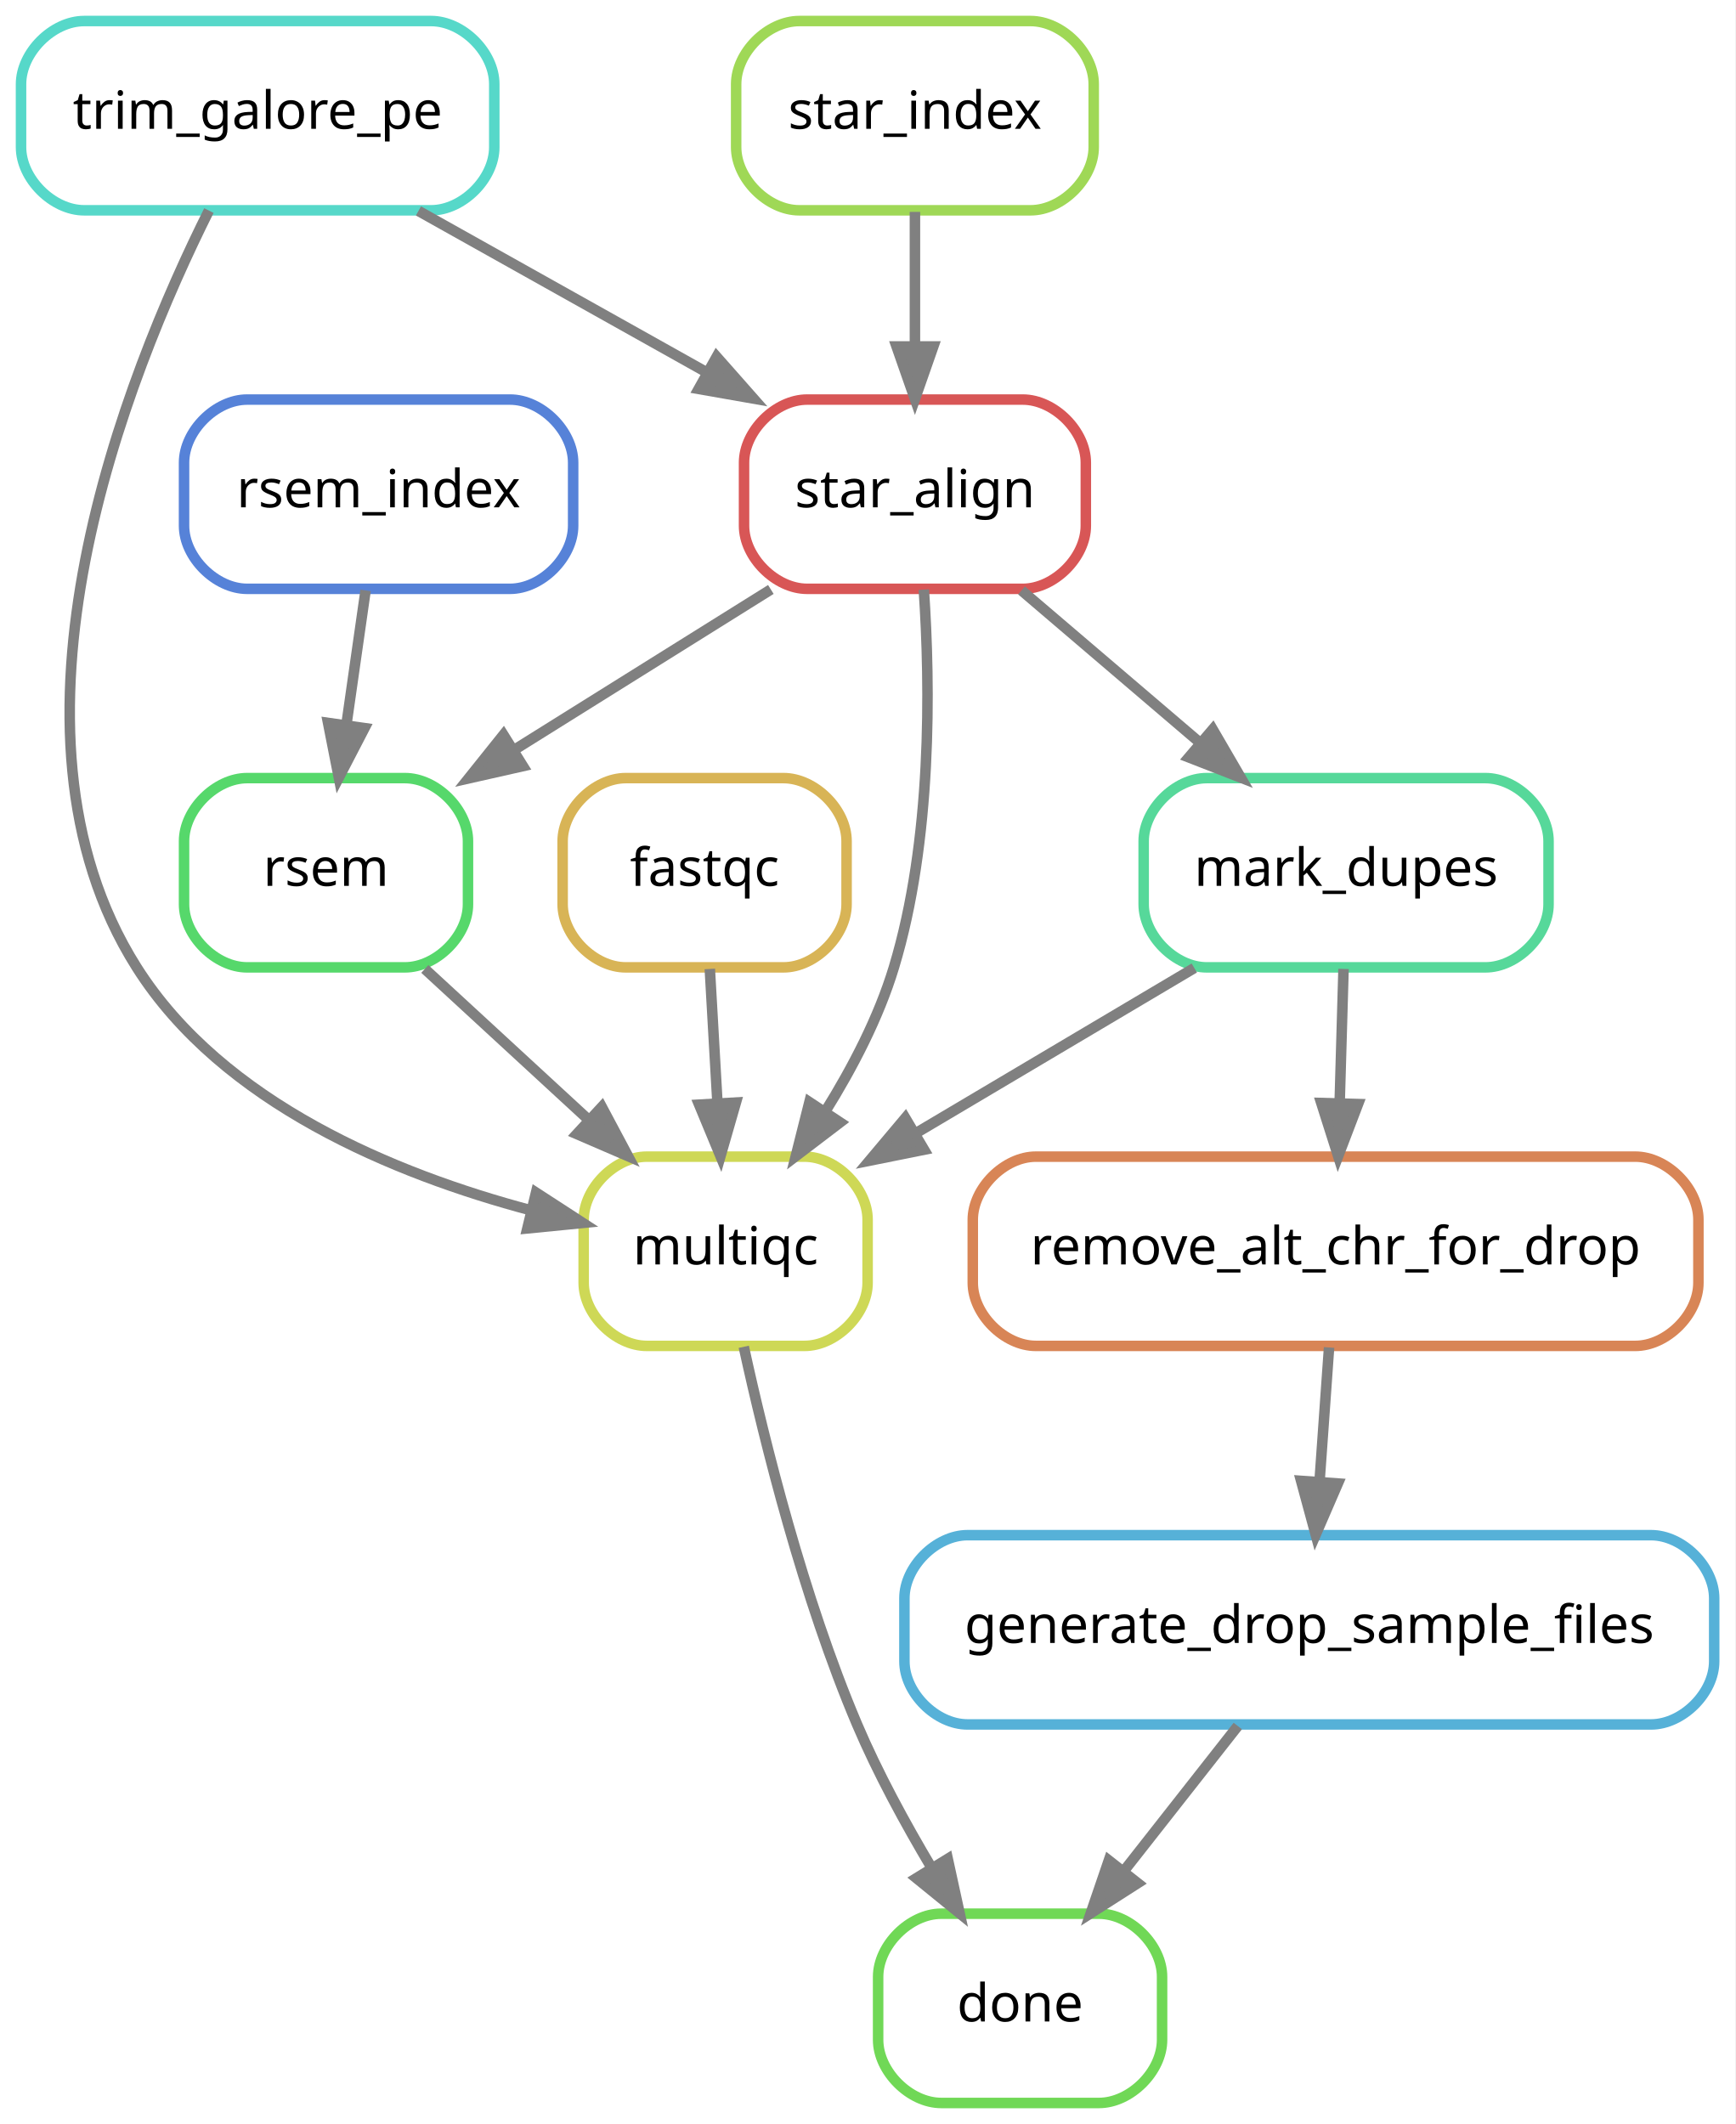
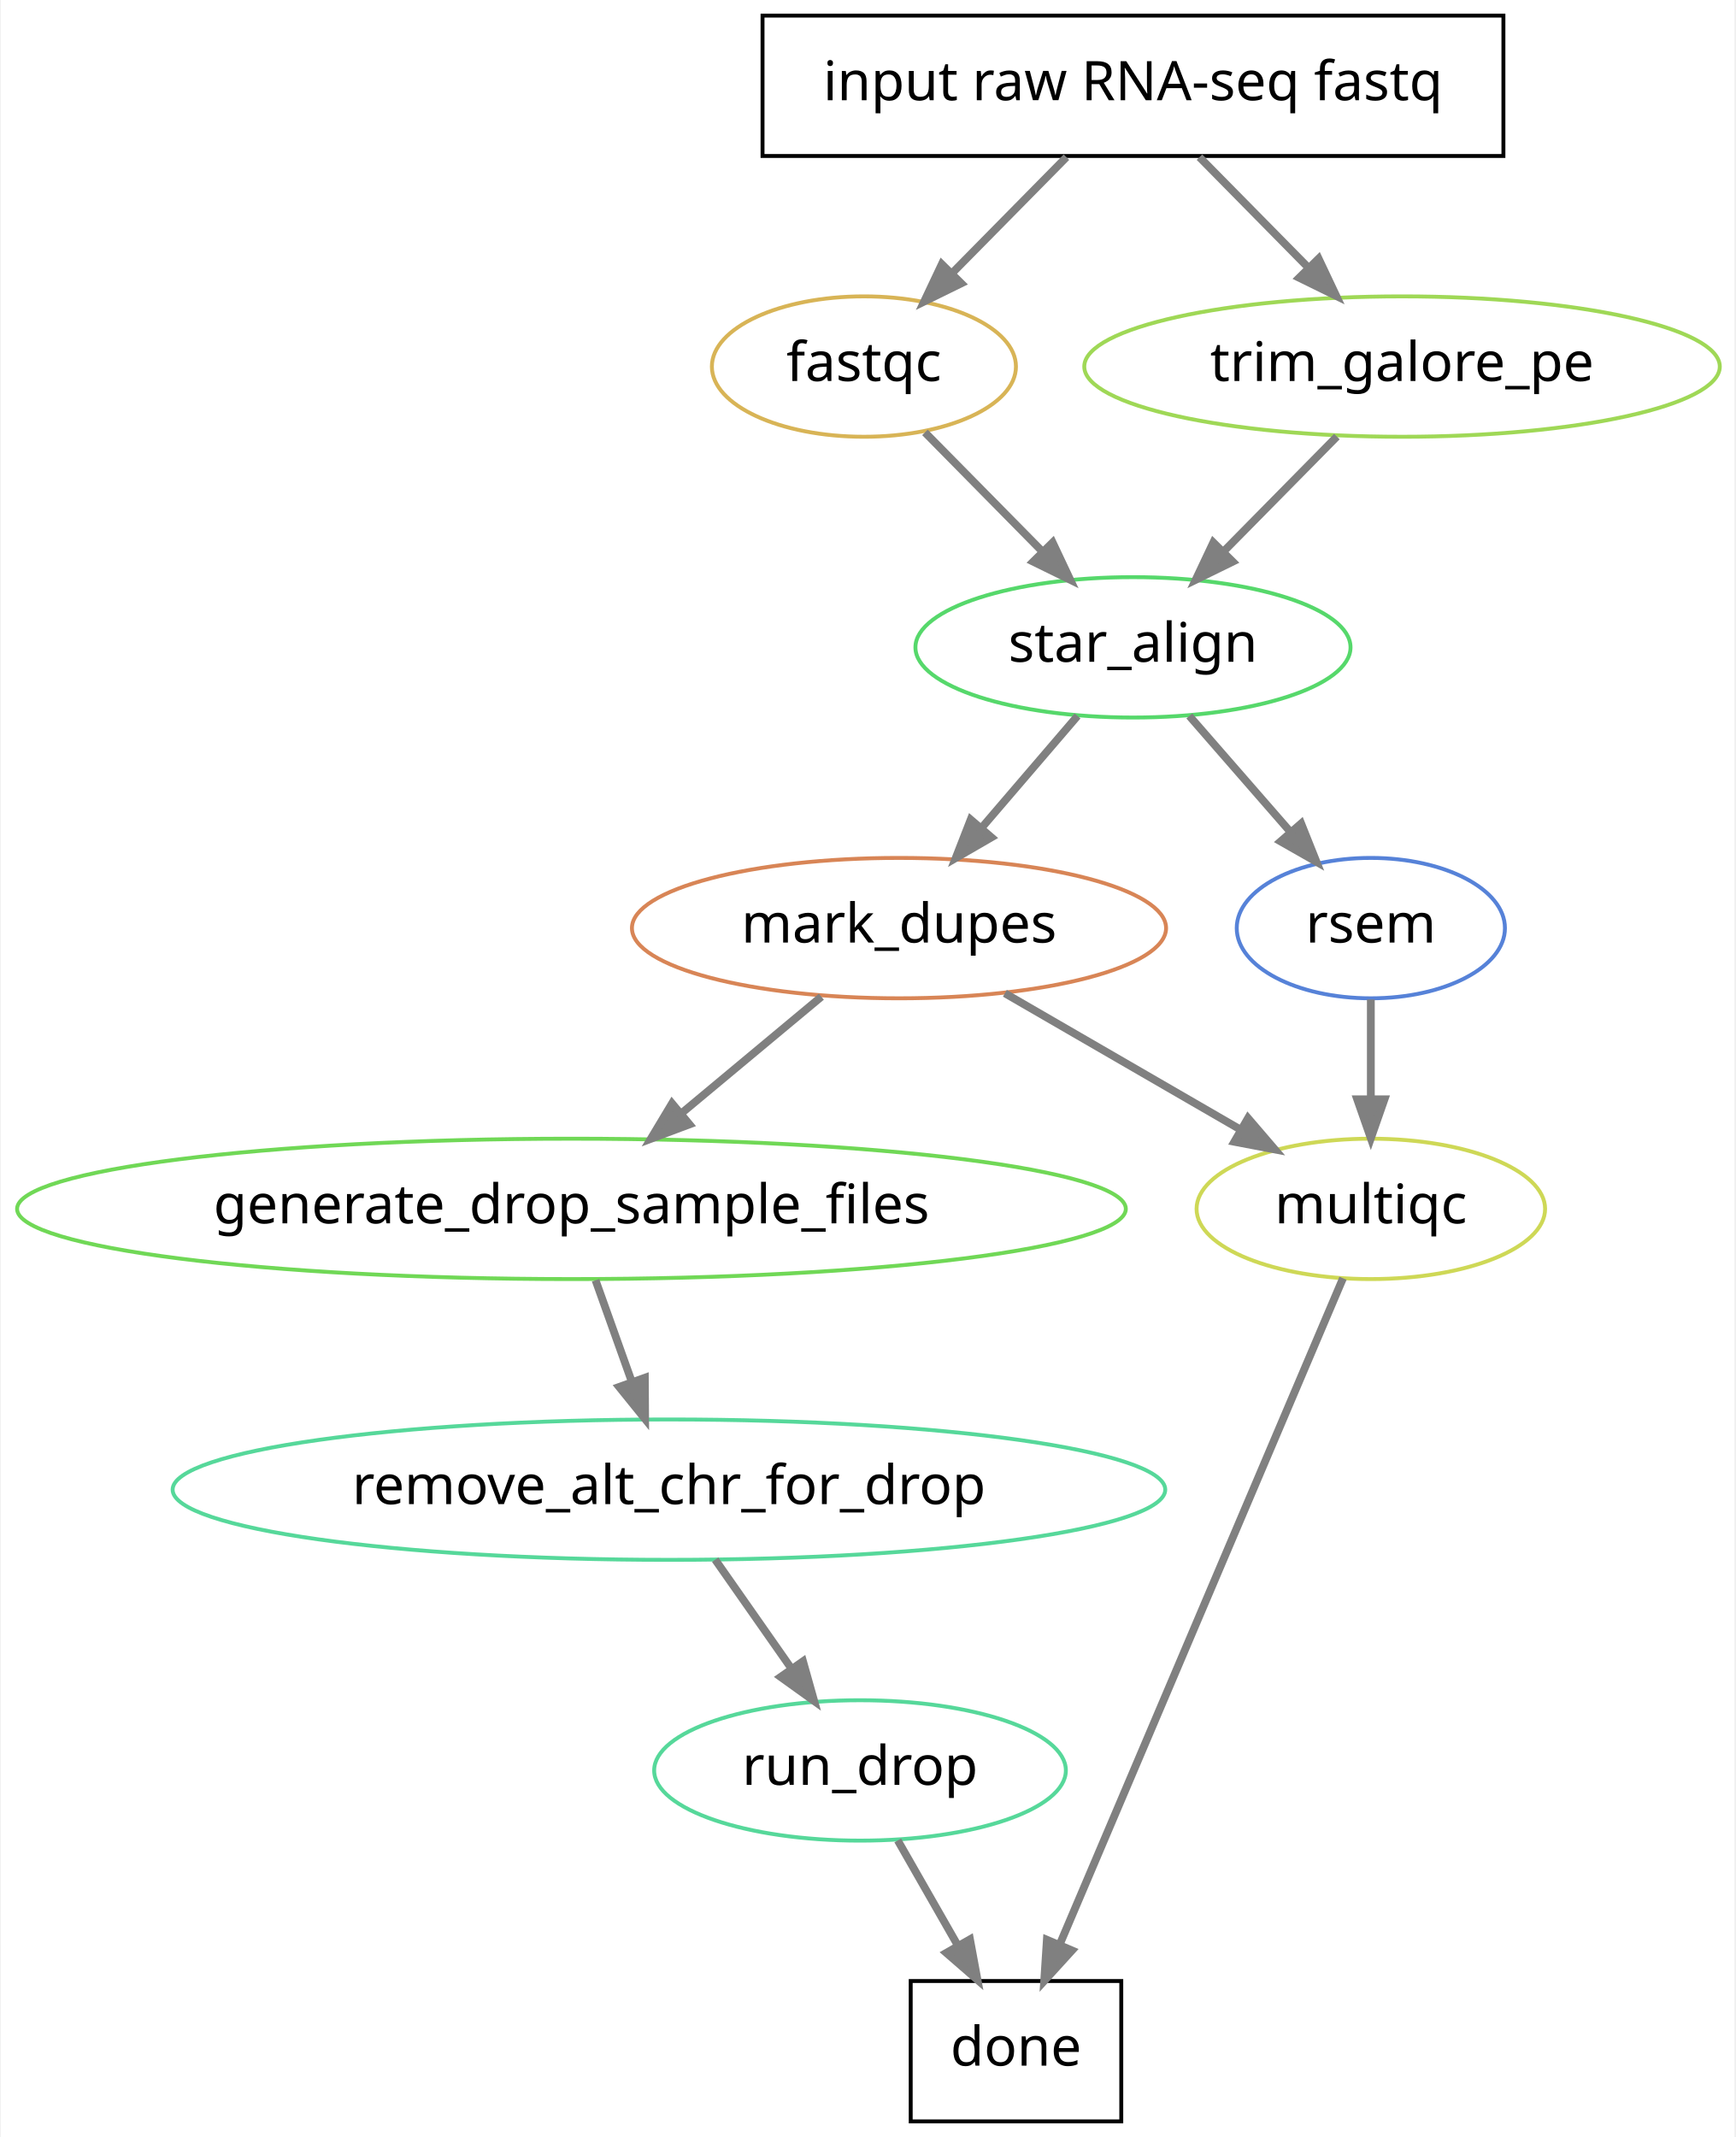
- <svg xmlns="http://www.w3.org/2000/svg" width="330pt" height="404pt" viewBox="0.00 0.00 330.00 404.00">
-   <g id="graph0" class="graph" transform="scale(1 1) rotate(0) translate(4 400)">
-     <polygon fill="white" stroke="transparent" points="-4,4 -4,-400 326,-400 326,4 -4,4" />
+ <svg xmlns="http://www.w3.org/2000/svg" width="445pt" height="548pt" viewBox="0.00 0.00 444.58 548.00">
+   <g id="graph0" class="graph" transform="scale(1 1) rotate(0) translate(4 544)">
+     <polygon fill="white" stroke="transparent" points="-4,4 -4,-544 440.58,-544 440.58,4 -4,4" />
    <g id="node1" class="node">
-       <path fill="none" stroke="#70d856" stroke-width="2" d="M205,-36C205,-36 175,-36 175,-36 169,-36 163,-30 163,-24 163,-24 163,-12 163,-12 163,-6 169,0 175,0 175,0 205,0 205,0 211,0 217,-6 217,-12 217,-12 217,-24 217,-24 217,-30 211,-36 205,-36" />
-       <text text-anchor="middle" x="190" y="-15.5" font-family="sans" font-size="10.00">done</text>
+       <ellipse fill="none" stroke="#d8b456" cx="217.34" cy="-450" rx="38.99" ry="18" />
+       <text text-anchor="middle" x="217.34" y="-446.3" font-family="sans" font-size="14.00">fastqc</text>
+     </g>
+     <g id="node3" class="node">
+       <ellipse fill="none" stroke="#56d86b" cx="286.34" cy="-378" rx="55.79" ry="18" />
+       <text text-anchor="middle" x="286.34" y="-374.3" font-family="sans" font-size="14.00">star_align</text>
+     </g>
+     <g id="edge3" class="edge">
+       <path fill="none" stroke="grey" stroke-width="2" d="M232.99,-433.12C241.87,-424.12 253.14,-412.68 263.03,-402.65" />
+       <polygon fill="grey" stroke="grey" stroke-width="2" points="265.74,-404.89 270.26,-395.31 260.75,-399.97 265.74,-404.89" />
    </g>
    <g id="node2" class="node">
-       <path fill="none" stroke="#ced856" stroke-width="2" d="M149,-180C149,-180 119,-180 119,-180 113,-180 107,-174 107,-168 107,-168 107,-156 107,-156 107,-150 113,-144 119,-144 119,-144 149,-144 149,-144 155,-144 161,-150 161,-156 161,-156 161,-168 161,-168 161,-174 155,-180 149,-180" />
-       <text text-anchor="middle" x="134" y="-159.5" font-family="sans" font-size="10.00">multiqc</text>
+       <ellipse fill="none" stroke="#9fd856" cx="355.34" cy="-450" rx="81.49" ry="18" />
+       <text text-anchor="middle" x="355.34" y="-446.3" font-family="sans" font-size="14.00">trim_galore_pe</text>
+     </g>
+     <g id="edge4" class="edge">
+       <path fill="none" stroke="grey" stroke-width="2" d="M338.63,-432.05C329.95,-423.24 319.19,-412.33 309.69,-402.69" />
+       <polygon fill="grey" stroke="grey" stroke-width="2" points="311.92,-399.97 302.41,-395.31 306.94,-404.89 311.92,-399.97" />
+     </g>
+     <g id="node4" class="node">
+       <ellipse fill="none" stroke="#d88556" cx="226.34" cy="-306" rx="68.49" ry="18" />
+       <text text-anchor="middle" x="226.34" y="-302.3" font-family="sans" font-size="14.00">mark_dupes</text>
+     </g>
+     <g id="edge5" class="edge">
+       <path fill="none" stroke="grey" stroke-width="2" d="M272.12,-360.41C264.75,-351.82 255.62,-341.16 247.45,-331.63" />
+       <polygon fill="grey" stroke="grey" stroke-width="2" points="250.04,-329.27 240.87,-323.96 244.72,-333.83 250.04,-329.27" />
+     </g>
+     <g id="node5" class="node">
+       <ellipse fill="none" stroke="#5682d8" cx="347.34" cy="-306" rx="34.39" ry="18" />
+       <text text-anchor="middle" x="347.34" y="-302.3" font-family="sans" font-size="14.00">rsem</text>
+     </g>
+     <g id="edge6" class="edge">
+       <path fill="none" stroke="grey" stroke-width="2" d="M300.79,-360.41C308.5,-351.57 318.12,-340.53 326.61,-330.79" />
+       <polygon fill="grey" stroke="grey" stroke-width="2" points="329.47,-332.83 333.4,-322.99 324.2,-328.23 329.47,-332.83" />
+     </g>
+     <g id="node6" class="node">
+       <ellipse fill="none" stroke="#70d856" cx="142.34" cy="-234" rx="142.17" ry="18" />
+       <text text-anchor="middle" x="142.34" y="-230.3" font-family="sans" font-size="14.00">generate_drop_sample_files</text>
+     </g>
+     <g id="edge7" class="edge">
+       <path fill="none" stroke="grey" stroke-width="2" d="M206.43,-288.41C195.71,-279.48 182.3,-268.3 170.52,-258.49" />
+       <polygon fill="grey" stroke="grey" stroke-width="2" points="172.61,-255.67 162.68,-251.96 168.13,-261.05 172.61,-255.67" />
+     </g>
+     <g id="node10" class="node">
+       <ellipse fill="none" stroke="#ced856" cx="347.34" cy="-234" rx="44.69" ry="18" />
+       <text text-anchor="middle" x="347.34" y="-230.3" font-family="sans" font-size="14.00">multiqc</text>
+     </g>
+     <g id="edge10" class="edge">
+       <path fill="none" stroke="grey" stroke-width="2" d="M253.49,-289.29C271.42,-278.92 295.02,-265.27 314.07,-254.24" />
+       <polygon fill="grey" stroke="grey" stroke-width="2" points="315.84,-257.27 322.74,-249.23 312.33,-251.21 315.84,-257.27" />
+     </g>
+     <g id="edge11" class="edge">
+       <path fill="none" stroke="grey" stroke-width="2" d="M347.34,-287.7C347.34,-279.98 347.34,-270.71 347.34,-262.11" />
+       <polygon fill="grey" stroke="grey" stroke-width="2" points="350.84,-262.1 347.34,-252.1 343.84,-262.1 350.84,-262.1" />
+     </g>
+     <g id="node7" class="node">
+       <ellipse fill="none" stroke="#56d89a" cx="167.34" cy="-162" rx="127.28" ry="18" />
+       <text text-anchor="middle" x="167.34" y="-158.3" font-family="sans" font-size="14.00">remove_alt_chr_for_drop</text>
+     </g>
+     <g id="edge8" class="edge">
+       <path fill="none" stroke="grey" stroke-width="2" d="M148.52,-215.7C151.33,-207.81 154.73,-198.3 157.86,-189.55" />
+       <polygon fill="grey" stroke="grey" stroke-width="2" points="161.16,-190.7 161.23,-180.1 154.57,-188.34 161.16,-190.7" />
+     </g>
+     <g id="node8" class="node">
+       <ellipse fill="none" stroke="#56d89a" cx="216.34" cy="-90" rx="52.79" ry="18" />
+       <text text-anchor="middle" x="216.34" y="-86.3" font-family="sans" font-size="14.00">run_drop</text>
+     </g>
+     <g id="edge9" class="edge">
+       <path fill="none" stroke="grey" stroke-width="2" d="M179.2,-144.05C185.04,-135.71 192.19,-125.49 198.66,-116.25" />
+       <polygon fill="grey" stroke="grey" stroke-width="2" points="201.72,-117.99 204.59,-107.79 195.98,-113.97 201.72,-117.99" />
+     </g>
+     <g id="node11" class="node">
+       <polygon fill="none" stroke="black" points="283.34,-36 229.34,-36 229.34,0 283.34,0 283.34,-36" />
+       <text text-anchor="middle" x="256.34" y="-14.3" font-family="sans" font-size="14.00">done</text>
+     </g>
+     <g id="edge12" class="edge">
+       <path fill="none" stroke="grey" stroke-width="2" d="M226.02,-72.05C230.62,-64.01 236.22,-54.2 241.35,-45.23" />
+       <polygon fill="grey" stroke="grey" stroke-width="2" points="244.54,-46.69 246.47,-36.28 238.47,-43.22 244.54,-46.69" />
+     </g>
+     <g id="node9" class="node">
+       <polygon fill="none" stroke="black" points="381.34,-540 191.34,-540 191.34,-504 381.34,-504 381.34,-540" />
+       <text text-anchor="middle" x="286.34" y="-518.3" font-family="sans" font-size="14.00">input raw RNA-seq fastq</text>
+     </g>
+     <g id="edge1" class="edge">
+       <path fill="none" stroke="grey" stroke-width="2" d="M269.28,-503.7C260.46,-494.75 249.58,-483.71 240.06,-474.06" />
+       <polygon fill="grey" stroke="grey" stroke-width="2" points="242.3,-471.34 232.78,-466.67 237.31,-476.25 242.3,-471.34" />
    </g>
    <g id="edge2" class="edge">
-       <path fill="none" stroke="grey" stroke-width="2" d="M137.45,-143.83C141.44,-125.58 148.78,-96.08 159,-72 162.92,-62.78 168.14,-53.18 173.17,-44.73" />
-       <polygon fill="grey" stroke="grey" stroke-width="2" points="176.24,-46.43 178.5,-36.08 170.28,-42.76 176.24,-46.43" />
-     </g>
-     <g id="node3" class="node">
-       <path fill="none" stroke="#d8b456" stroke-width="2" d="M145,-252C145,-252 115,-252 115,-252 109,-252 103,-246 103,-240 103,-240 103,-228 103,-228 103,-222 109,-216 115,-216 115,-216 145,-216 145,-216 151,-216 157,-222 157,-228 157,-228 157,-240 157,-240 157,-246 151,-252 145,-252" />
-       <text text-anchor="middle" x="130" y="-231.5" font-family="sans" font-size="10.00">fastqc</text>
-     </g>
-     <g id="edge4" class="edge">
-       <path fill="none" stroke="grey" stroke-width="2" d="M130.99,-215.7C131.43,-207.98 131.96,-198.71 132.45,-190.11" />
-       <polygon fill="grey" stroke="grey" stroke-width="2" points="135.95,-190.29 133.02,-180.1 128.96,-189.89 135.95,-190.29" />
-     </g>
-     <g id="node4" class="node">
-       <path fill="none" stroke="#56d8c9" stroke-width="2" d="M78,-396C78,-396 12,-396 12,-396 6,-396 0,-390 0,-384 0,-384 0,-372 0,-372 0,-366 6,-360 12,-360 12,-360 78,-360 78,-360 84,-360 90,-366 90,-372 90,-372 90,-384 90,-384 90,-390 84,-396 78,-396" />
-       <text text-anchor="middle" x="45" y="-375.5" font-family="sans" font-size="10.00">trim_galore_pe</text>
-     </g>
-     <g id="edge7" class="edge">
-       <path fill="none" stroke="grey" stroke-width="2" d="M35.73,-359.95C20.15,-328.76 -6.85,-261.57 22,-216 38.35,-190.17 71.07,-176.68 96.94,-169.8" />
-       <polygon fill="grey" stroke="grey" stroke-width="2" points="97.94,-173.16 106.83,-167.39 96.29,-166.35 97.94,-173.16" />
-     </g>
-     <g id="node5" class="node">
-       <path fill="none" stroke="#d85656" stroke-width="2" d="M190.5,-324C190.5,-324 149.5,-324 149.5,-324 143.5,-324 137.5,-318 137.5,-312 137.5,-312 137.5,-300 137.5,-300 137.5,-294 143.5,-288 149.5,-288 149.5,-288 190.5,-288 190.5,-288 196.5,-288 202.5,-294 202.5,-300 202.5,-300 202.5,-312 202.5,-312 202.5,-318 196.5,-324 190.5,-324" />
-       <text text-anchor="middle" x="170" y="-303.5" font-family="sans" font-size="10.00">star_align</text>
-     </g>
-     <g id="edge8" class="edge">
-       <path fill="none" stroke="grey" stroke-width="2" d="M75.58,-359.88C92.07,-350.64 112.62,-339.13 130.34,-329.21" />
-       <polygon fill="grey" stroke="grey" stroke-width="2" points="132.29,-332.13 139.3,-324.19 128.87,-326.02 132.29,-332.13" />
-     </g>
-     <g id="edge3" class="edge">
-       <path fill="none" stroke="grey" stroke-width="2" d="M171.69,-287.85C172.93,-269.61 173.31,-240.13 166,-216 163.12,-206.48 158.14,-196.92 152.95,-188.59" />
-       <polygon fill="grey" stroke="grey" stroke-width="2" points="155.77,-186.51 147.34,-180.09 149.93,-190.37 155.77,-186.51" />
-     </g>
-     <g id="node7" class="node">
-       <path fill="none" stroke="#56d89a" stroke-width="2" d="M278.5,-252C278.5,-252 225.5,-252 225.5,-252 219.5,-252 213.5,-246 213.5,-240 213.5,-240 213.5,-228 213.5,-228 213.5,-222 219.5,-216 225.5,-216 225.5,-216 278.5,-216 278.5,-216 284.5,-216 290.5,-222 290.5,-228 290.5,-228 290.5,-240 290.5,-240 290.5,-246 284.5,-252 278.5,-252" />
-       <text text-anchor="middle" x="252" y="-231.5" font-family="sans" font-size="10.00">mark_dupes</text>
-     </g>
-     <g id="edge10" class="edge">
-       <path fill="none" stroke="grey" stroke-width="2" d="M190.27,-287.7C200.5,-278.97 213.06,-268.24 224.18,-258.75" />
-       <polygon fill="grey" stroke="grey" stroke-width="2" points="226.63,-261.26 231.96,-252.1 222.09,-255.94 226.63,-261.26" />
-     </g>
-     <g id="node8" class="node">
-       <path fill="none" stroke="#56d86b" stroke-width="2" d="M73,-252C73,-252 43,-252 43,-252 37,-252 31,-246 31,-240 31,-240 31,-228 31,-228 31,-222 37,-216 43,-216 43,-216 73,-216 73,-216 79,-216 85,-222 85,-228 85,-228 85,-240 85,-240 85,-246 79,-252 73,-252" />
-       <text text-anchor="middle" x="58" y="-231.5" font-family="sans" font-size="10.00">rsem</text>
-     </g>
-     <g id="edge11" class="edge">
-       <path fill="none" stroke="grey" stroke-width="2" d="M142.6,-287.88C127.85,-278.66 109.47,-267.17 93.62,-257.26" />
-       <polygon fill="grey" stroke="grey" stroke-width="2" points="95.45,-254.28 85.12,-251.95 91.74,-260.22 95.45,-254.28" />
-     </g>
-     <g id="node6" class="node">
-       <path fill="none" stroke="#9fd856" stroke-width="2" d="M192,-396C192,-396 148,-396 148,-396 142,-396 136,-390 136,-384 136,-384 136,-372 136,-372 136,-366 142,-360 148,-360 148,-360 192,-360 192,-360 198,-360 204,-366 204,-372 204,-372 204,-384 204,-384 204,-390 198,-396 192,-396" />
-       <text text-anchor="middle" x="170" y="-375.5" font-family="sans" font-size="10.00">star_index</text>
-     </g>
-     <g id="edge9" class="edge">
-       <path fill="none" stroke="grey" stroke-width="2" d="M170,-359.7C170,-351.98 170,-342.71 170,-334.11" />
-       <polygon fill="grey" stroke="grey" stroke-width="2" points="173.5,-334.1 170,-324.1 166.5,-334.1 173.5,-334.1" />
-     </g>
-     <g id="edge6" class="edge">
-       <path fill="none" stroke="grey" stroke-width="2" d="M223.13,-215.88C207.24,-206.45 187.37,-194.66 170.42,-184.61" />
-       <polygon fill="grey" stroke="grey" stroke-width="2" points="171.74,-181.32 161.35,-179.23 168.17,-187.34 171.74,-181.32" />
-     </g>
-     <g id="node11" class="node">
-       <path fill="none" stroke="#d88556" stroke-width="2" d="M307,-180C307,-180 193,-180 193,-180 187,-180 181,-174 181,-168 181,-168 181,-156 181,-156 181,-150 187,-144 193,-144 193,-144 307,-144 307,-144 313,-144 319,-150 319,-156 319,-156 319,-168 319,-168 319,-174 313,-180 307,-180" />
-       <text text-anchor="middle" x="250" y="-159.5" font-family="sans" font-size="10.00">remove_alt_chr_for_drop</text>
-     </g>
-     <g id="edge14" class="edge">
-       <path fill="none" stroke="grey" stroke-width="2" d="M251.51,-215.7C251.29,-207.98 251.02,-198.71 250.77,-190.11" />
-       <polygon fill="grey" stroke="grey" stroke-width="2" points="254.27,-190 250.49,-180.1 247.28,-190.2 254.27,-190" />
-     </g>
-     <g id="edge5" class="edge">
-       <path fill="none" stroke="grey" stroke-width="2" d="M76.79,-215.7C86.17,-207.05 97.68,-196.45 107.91,-187.03" />
-       <polygon fill="grey" stroke="grey" stroke-width="2" points="110.45,-189.45 115.43,-180.1 105.7,-184.3 110.45,-189.45" />
-     </g>
-     <g id="node9" class="node">
-       <path fill="none" stroke="#5682d8" stroke-width="2" d="M93,-324C93,-324 43,-324 43,-324 37,-324 31,-318 31,-312 31,-312 31,-300 31,-300 31,-294 37,-288 43,-288 43,-288 93,-288 93,-288 99,-288 105,-294 105,-300 105,-300 105,-312 105,-312 105,-318 99,-324 93,-324" />
-       <text text-anchor="middle" x="68" y="-303.5" font-family="sans" font-size="10.00">rsem_index</text>
-     </g>
-     <g id="edge12" class="edge">
-       <path fill="none" stroke="grey" stroke-width="2" d="M65.53,-287.7C64.43,-279.98 63.1,-270.71 61.87,-262.11" />
-       <polygon fill="grey" stroke="grey" stroke-width="2" points="65.32,-261.51 60.44,-252.1 58.39,-262.5 65.32,-261.51" />
-     </g>
-     <g id="node10" class="node">
-       <path fill="none" stroke="#56b1d8" stroke-width="2" d="M310,-108C310,-108 180,-108 180,-108 174,-108 168,-102 168,-96 168,-96 168,-84 168,-84 168,-78 174,-72 180,-72 180,-72 310,-72 310,-72 316,-72 322,-78 322,-84 322,-84 322,-96 322,-96 322,-102 316,-108 310,-108" />
-       <text text-anchor="middle" x="245" y="-87.5" font-family="sans" font-size="10.00">generate_drop_sample_files</text>
-     </g>
-     <g id="edge1" class="edge">
-       <path fill="none" stroke="grey" stroke-width="2" d="M231.4,-71.7C224.88,-63.39 216.93,-53.28 209.75,-44.14" />
-       <polygon fill="grey" stroke="grey" stroke-width="2" points="212.37,-41.81 203.44,-36.1 206.87,-46.13 212.37,-41.81" />
+       <path fill="none" stroke="grey" stroke-width="2" d="M303.39,-503.7C311.83,-495.14 322.16,-484.66 331.38,-475.3" />
+       <polygon fill="grey" stroke="grey" stroke-width="2" points="333.95,-477.68 338.48,-468.1 328.96,-472.77 333.95,-477.68" />
    </g>
    <g id="edge13" class="edge">
-       <path fill="none" stroke="grey" stroke-width="2" d="M248.76,-143.7C248.21,-135.98 247.55,-126.71 246.94,-118.11" />
-       <polygon fill="grey" stroke="grey" stroke-width="2" points="250.43,-117.83 246.22,-108.1 243.44,-118.33 250.43,-117.83" />
+       <path fill="none" stroke="grey" stroke-width="2" d="M340.2,-216.21C324.42,-179.11 286.5,-89.92 267.53,-45.32" />
+       <polygon fill="grey" stroke="grey" stroke-width="2" points="270.7,-43.84 263.57,-36.01 264.26,-46.58 270.7,-43.84" />
    </g>
  </g>
</svg>
